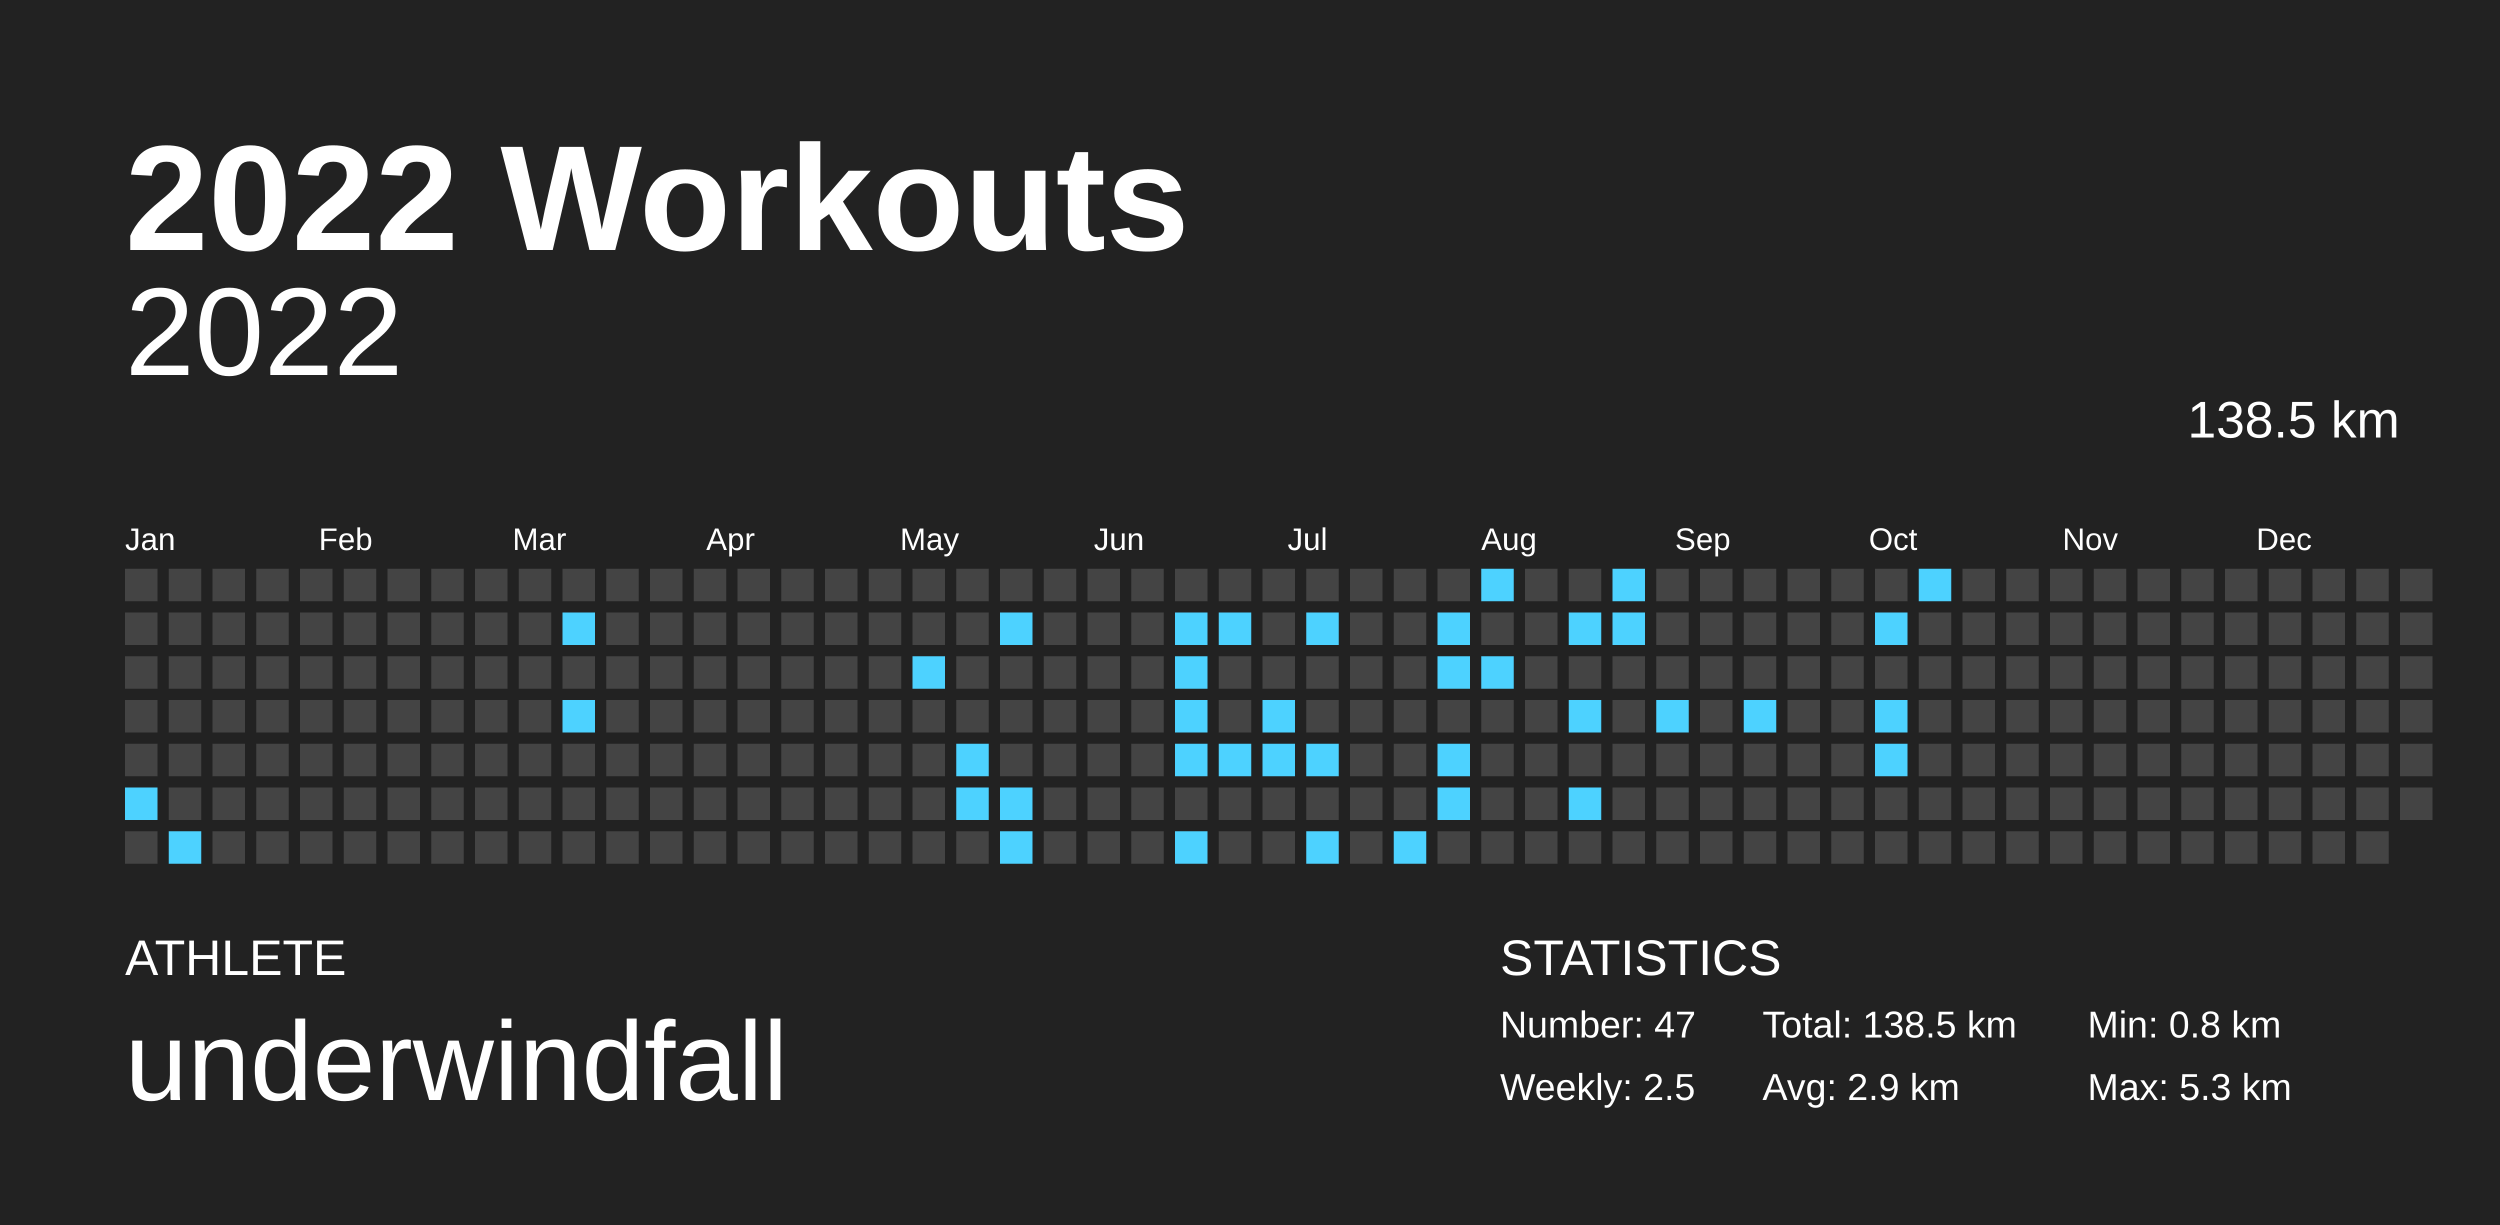
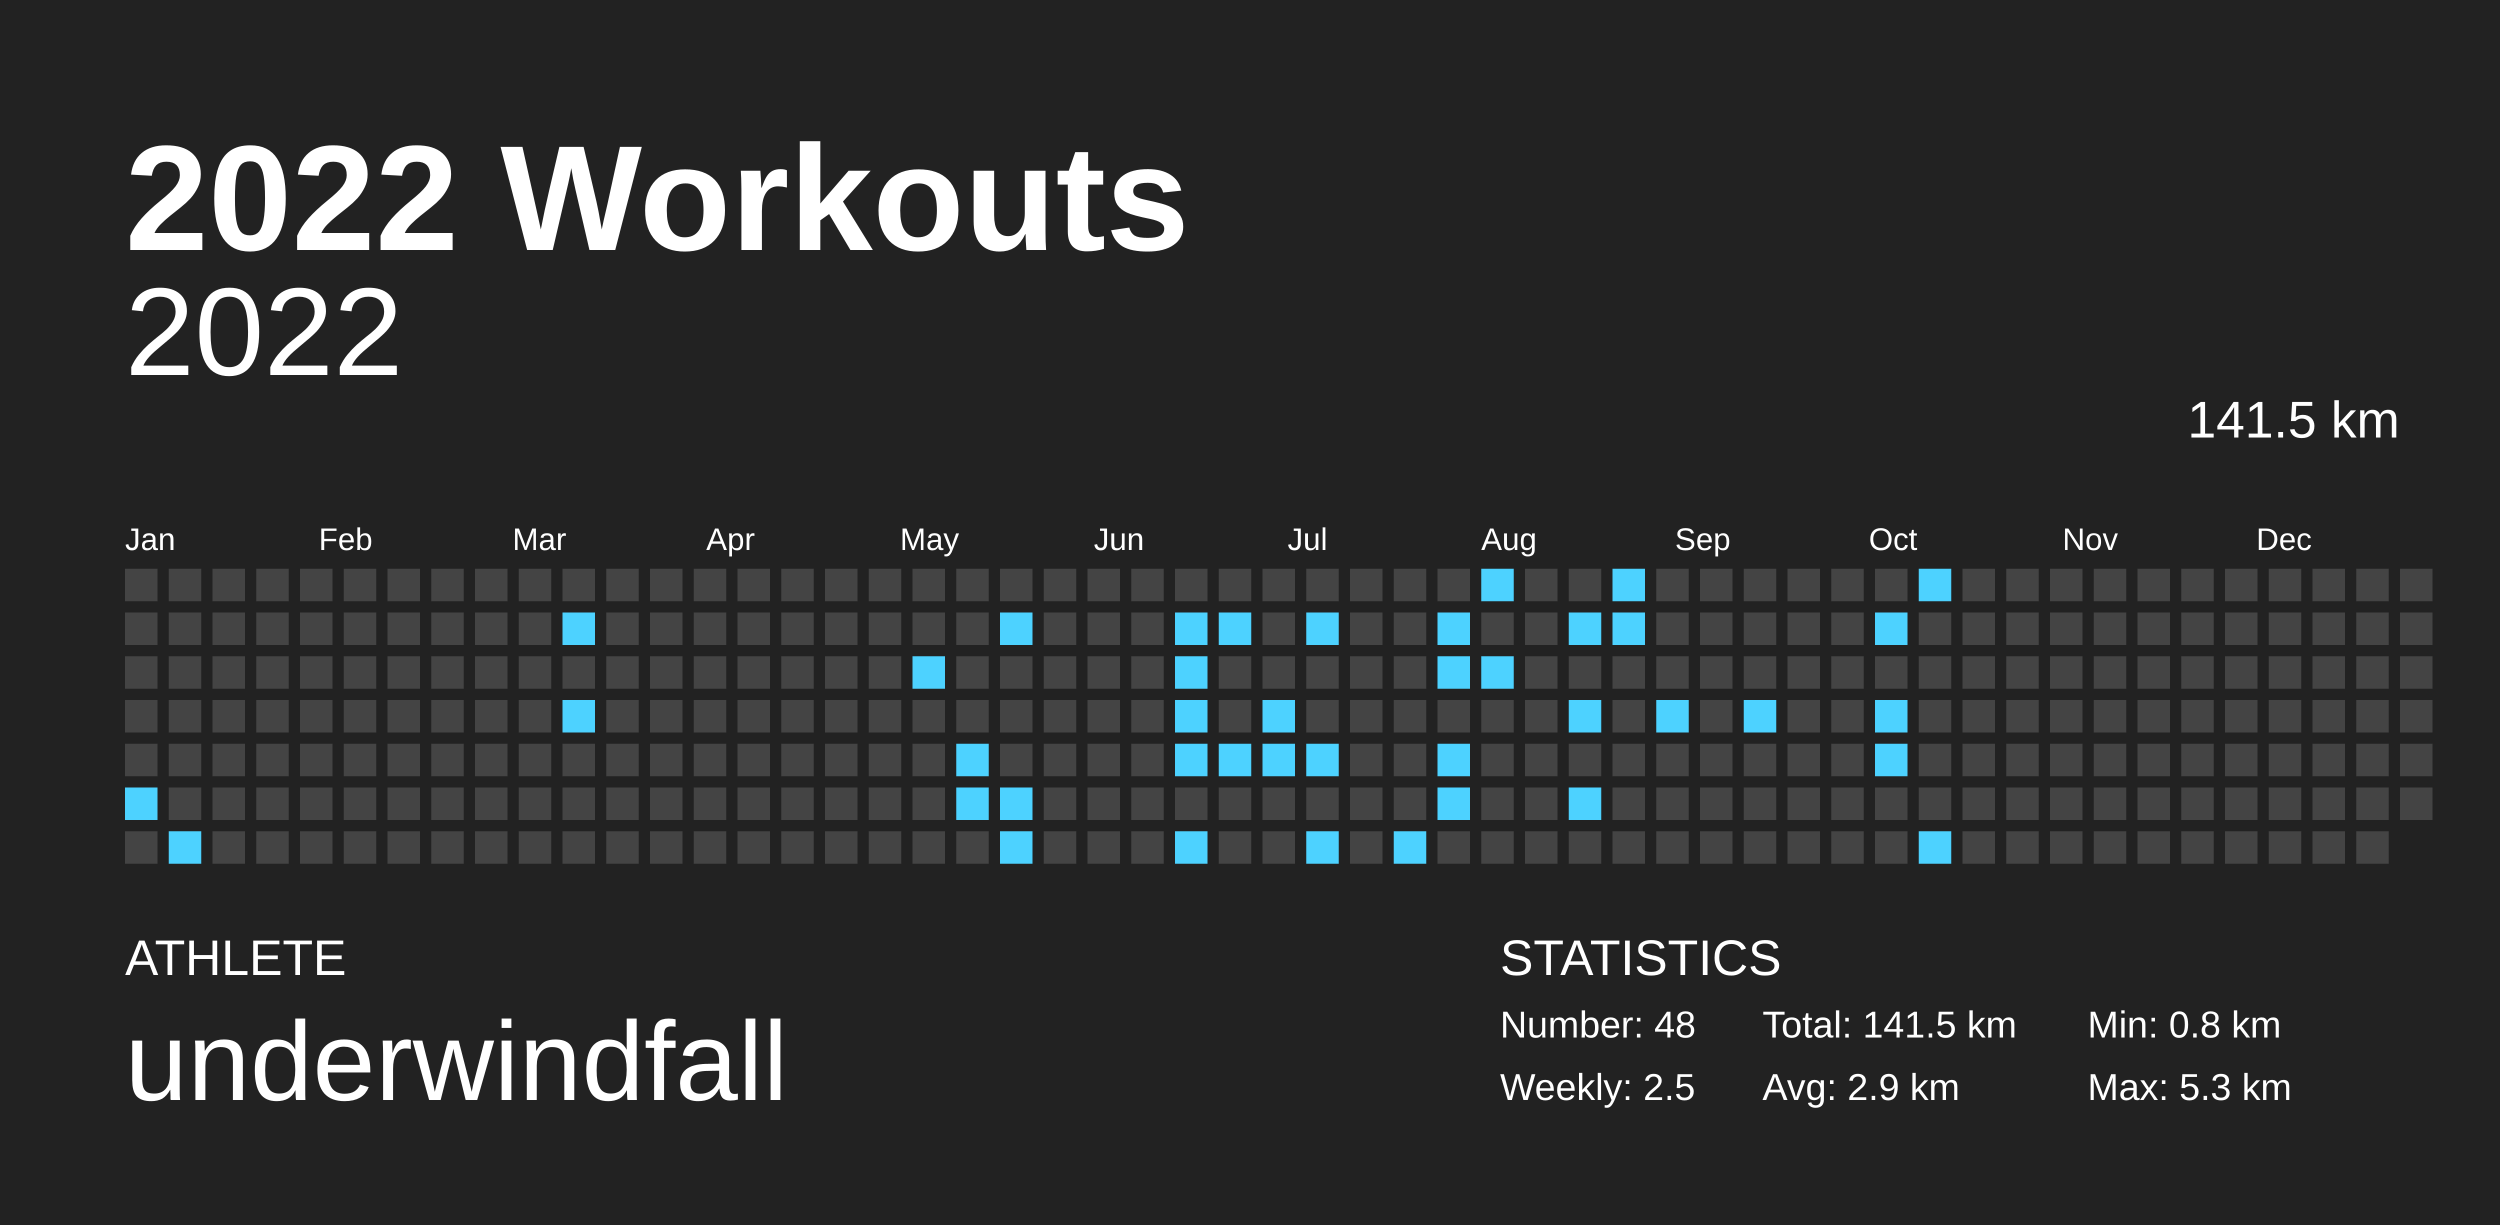
<svg xmlns="http://www.w3.org/2000/svg" baseProfile="full" height="98mm" version="1.1" viewBox="0,0,200,98" width="200mm">
  <defs />
  <rect fill="#222222" height="98" width="200" x="0" y="0" />
  <text fill="#FFFFFF" style="font-size:12px; font-family:Arial; font-weight:bold;" x="10" y="20">2022 Workouts</text>
  <text fill="#FFFFFF" style="font-size:4px; font-family:Arial" x="10" y="78">ATHLETE</text>
  <text fill="#FFFFFF" style="font-size:9px; font-family:Arial" x="10" y="88">underwindfall</text>
  <text fill="#FFFFFF" style="font-size:4px; font-family:Arial" x="120" y="78">STATISTICS</text>
-   <text fill="#FFFFFF" style="font-size:3px; font-family:Arial" x="120" y="83">Number: 47</text>
+   <text fill="#FFFFFF" style="font-size:3px; font-family:Arial" x="120" y="83">Number: 48</text>
  <text fill="#FFFFFF" style="font-size:3px; font-family:Arial" x="120" y="88">Weekly: 2.5</text>
-   <text fill="#FFFFFF" style="font-size:3px; font-family:Arial" x="141" y="83">Total: 138.5 km</text>
+   <text fill="#FFFFFF" style="font-size:3px; font-family:Arial" x="141" y="83">Total: 141.5 km</text>
  <text fill="#FFFFFF" style="font-size:3px; font-family:Arial" x="141" y="88">Avg: 2.9 km</text>
  <text fill="#FFFFFF" style="font-size:3px; font-family:Arial" x="167" y="83">Min: 0.8 km</text>
  <text fill="#FFFFFF" style="font-size:3px; font-family:Arial" x="167" y="88">Max: 5.3 km</text>
  <text alignment-baseline="hanging" fill="#FFFFFF" style="font-size:10.0px; font-family:Arial;" x="10" y="30">2022</text>
-   <text alignment-baseline="hanging" fill="#FFFFFF" style="font-size:4.125px; font-family:Arial;" x="175" y="35">138.5 km</text>
+   <text alignment-baseline="hanging" fill="#FFFFFF" style="font-size:4.125px; font-family:Arial;" x="175" y="35">141.5 km</text>
  <text fill="#FFFFFF" style="font-size:2.5px; font-family:Arial" x="10.0" y="44">Jan</text>
  <text fill="#FFFFFF" style="font-size:2.5px; font-family:Arial" x="25.5" y="44">Feb</text>
  <text fill="#FFFFFF" style="font-size:2.5px; font-family:Arial" x="41.0" y="44">Mar</text>
  <text fill="#FFFFFF" style="font-size:2.5px; font-family:Arial" x="56.5" y="44">Apr</text>
  <text fill="#FFFFFF" style="font-size:2.5px; font-family:Arial" x="72.0" y="44">May</text>
  <text fill="#FFFFFF" style="font-size:2.5px; font-family:Arial" x="87.5" y="44">Jun</text>
  <text fill="#FFFFFF" style="font-size:2.5px; font-family:Arial" x="103.0" y="44">Jul</text>
  <text fill="#FFFFFF" style="font-size:2.5px; font-family:Arial" x="118.5" y="44">Aug</text>
  <text fill="#FFFFFF" style="font-size:2.5px; font-family:Arial" x="134.0" y="44">Sep</text>
  <text fill="#FFFFFF" style="font-size:2.5px; font-family:Arial" x="149.5" y="44">Oct</text>
  <text fill="#FFFFFF" style="font-size:2.5px; font-family:Arial" x="165.0" y="44">Nov</text>
  <text fill="#FFFFFF" style="font-size:2.5px; font-family:Arial" x="180.5" y="44">Dec</text>
  <rect fill="#444444" height="2.6" width="2.6" x="10.0" y="45.5" />
  <rect fill="#444444" height="2.6" width="2.6" x="10.0" y="49.0" />
  <rect fill="#444444" height="2.6" width="2.6" x="10.0" y="52.5" />
  <rect fill="#444444" height="2.6" width="2.6" x="10.0" y="56.0" />
  <rect fill="#444444" height="2.6" width="2.6" x="10.0" y="59.5" />
  <rect fill="#4dd2ff" height="2.6" width="2.6" x="10.0" y="63.0" />
  <rect fill="#444444" height="2.6" width="2.6" x="10.0" y="66.5" />
  <rect fill="#444444" height="2.6" width="2.6" x="13.5" y="45.5" />
  <rect fill="#444444" height="2.6" width="2.6" x="13.5" y="49.0" />
  <rect fill="#444444" height="2.6" width="2.6" x="13.5" y="52.5" />
  <rect fill="#444444" height="2.6" width="2.6" x="13.5" y="56.0" />
  <rect fill="#444444" height="2.6" width="2.6" x="13.5" y="59.5" />
  <rect fill="#444444" height="2.6" width="2.6" x="13.5" y="63.0" />
  <rect fill="#4dd2ff" height="2.6" width="2.6" x="13.5" y="66.5" />
  <rect fill="#444444" height="2.6" width="2.6" x="17.0" y="45.5" />
  <rect fill="#444444" height="2.6" width="2.6" x="17.0" y="49.0" />
  <rect fill="#444444" height="2.6" width="2.6" x="17.0" y="52.5" />
  <rect fill="#444444" height="2.6" width="2.6" x="17.0" y="56.0" />
  <rect fill="#444444" height="2.6" width="2.6" x="17.0" y="59.5" />
  <rect fill="#444444" height="2.6" width="2.6" x="17.0" y="63.0" />
  <rect fill="#444444" height="2.6" width="2.6" x="17.0" y="66.5" />
  <rect fill="#444444" height="2.6" width="2.6" x="20.5" y="45.5" />
  <rect fill="#444444" height="2.6" width="2.6" x="20.5" y="49.0" />
  <rect fill="#444444" height="2.6" width="2.6" x="20.5" y="52.5" />
  <rect fill="#444444" height="2.6" width="2.6" x="20.5" y="56.0" />
  <rect fill="#444444" height="2.6" width="2.6" x="20.5" y="59.5" />
  <rect fill="#444444" height="2.6" width="2.6" x="20.5" y="63.0" />
  <rect fill="#444444" height="2.6" width="2.6" x="20.5" y="66.5" />
  <rect fill="#444444" height="2.6" width="2.6" x="24.0" y="45.5" />
  <rect fill="#444444" height="2.6" width="2.6" x="24.0" y="49.0" />
  <rect fill="#444444" height="2.6" width="2.6" x="24.0" y="52.5" />
  <rect fill="#444444" height="2.6" width="2.6" x="24.0" y="56.0" />
  <rect fill="#444444" height="2.6" width="2.6" x="24.0" y="59.5" />
  <rect fill="#444444" height="2.6" width="2.6" x="24.0" y="63.0" />
  <rect fill="#444444" height="2.6" width="2.6" x="24.0" y="66.5" />
  <rect fill="#444444" height="2.6" width="2.6" x="27.5" y="45.5" />
  <rect fill="#444444" height="2.6" width="2.6" x="27.5" y="49.0" />
  <rect fill="#444444" height="2.6" width="2.6" x="27.5" y="52.5" />
  <rect fill="#444444" height="2.6" width="2.6" x="27.5" y="56.0" />
  <rect fill="#444444" height="2.6" width="2.6" x="27.5" y="59.5" />
  <rect fill="#444444" height="2.6" width="2.6" x="27.5" y="63.0" />
  <rect fill="#444444" height="2.6" width="2.6" x="27.5" y="66.5" />
  <rect fill="#444444" height="2.6" width="2.6" x="31.0" y="45.5" />
  <rect fill="#444444" height="2.6" width="2.6" x="31.0" y="49.0" />
  <rect fill="#444444" height="2.6" width="2.6" x="31.0" y="52.5" />
  <rect fill="#444444" height="2.6" width="2.6" x="31.0" y="56.0" />
  <rect fill="#444444" height="2.6" width="2.6" x="31.0" y="59.5" />
  <rect fill="#444444" height="2.6" width="2.6" x="31.0" y="63.0" />
  <rect fill="#444444" height="2.6" width="2.6" x="31.0" y="66.5" />
  <rect fill="#444444" height="2.6" width="2.6" x="34.5" y="45.5" />
  <rect fill="#444444" height="2.6" width="2.6" x="34.5" y="49.0" />
  <rect fill="#444444" height="2.6" width="2.6" x="34.5" y="52.5" />
  <rect fill="#444444" height="2.6" width="2.6" x="34.5" y="56.0" />
  <rect fill="#444444" height="2.6" width="2.6" x="34.5" y="59.5" />
  <rect fill="#444444" height="2.6" width="2.6" x="34.5" y="63.0" />
  <rect fill="#444444" height="2.6" width="2.6" x="34.5" y="66.5" />
  <rect fill="#444444" height="2.6" width="2.6" x="38.0" y="45.5" />
  <rect fill="#444444" height="2.6" width="2.6" x="38.0" y="49.0" />
  <rect fill="#444444" height="2.6" width="2.6" x="38.0" y="52.5" />
  <rect fill="#444444" height="2.6" width="2.6" x="38.0" y="56.0" />
  <rect fill="#444444" height="2.6" width="2.6" x="38.0" y="59.5" />
  <rect fill="#444444" height="2.6" width="2.6" x="38.0" y="63.0" />
  <rect fill="#444444" height="2.6" width="2.6" x="38.0" y="66.5" />
  <rect fill="#444444" height="2.6" width="2.6" x="41.5" y="45.5" />
  <rect fill="#444444" height="2.6" width="2.6" x="41.5" y="49.0" />
  <rect fill="#444444" height="2.6" width="2.6" x="41.5" y="52.5" />
  <rect fill="#444444" height="2.6" width="2.6" x="41.5" y="56.0" />
  <rect fill="#444444" height="2.6" width="2.6" x="41.5" y="59.5" />
  <rect fill="#444444" height="2.6" width="2.6" x="41.5" y="63.0" />
  <rect fill="#444444" height="2.6" width="2.6" x="41.5" y="66.5" />
  <rect fill="#444444" height="2.6" width="2.6" x="45.0" y="45.5" />
  <rect fill="#4dd2ff" height="2.6" width="2.6" x="45.0" y="49.0" />
  <rect fill="#444444" height="2.6" width="2.6" x="45.0" y="52.5" />
  <rect fill="#4dd2ff" height="2.6" width="2.6" x="45.0" y="56.0" />
  <rect fill="#444444" height="2.6" width="2.6" x="45.0" y="59.5" />
  <rect fill="#444444" height="2.6" width="2.6" x="45.0" y="63.0" />
  <rect fill="#444444" height="2.6" width="2.6" x="45.0" y="66.5" />
  <rect fill="#444444" height="2.6" width="2.6" x="48.5" y="45.5" />
  <rect fill="#444444" height="2.6" width="2.6" x="48.5" y="49.0" />
  <rect fill="#444444" height="2.6" width="2.6" x="48.5" y="52.5" />
  <rect fill="#444444" height="2.6" width="2.6" x="48.5" y="56.0" />
  <rect fill="#444444" height="2.6" width="2.6" x="48.5" y="59.5" />
  <rect fill="#444444" height="2.6" width="2.6" x="48.5" y="63.0" />
  <rect fill="#444444" height="2.6" width="2.6" x="48.5" y="66.5" />
  <rect fill="#444444" height="2.6" width="2.6" x="52.0" y="45.5" />
  <rect fill="#444444" height="2.6" width="2.6" x="52.0" y="49.0" />
  <rect fill="#444444" height="2.6" width="2.6" x="52.0" y="52.5" />
  <rect fill="#444444" height="2.6" width="2.6" x="52.0" y="56.0" />
  <rect fill="#444444" height="2.6" width="2.6" x="52.0" y="59.5" />
  <rect fill="#444444" height="2.6" width="2.6" x="52.0" y="63.0" />
  <rect fill="#444444" height="2.6" width="2.6" x="52.0" y="66.5" />
  <rect fill="#444444" height="2.6" width="2.6" x="55.5" y="45.5" />
  <rect fill="#444444" height="2.6" width="2.6" x="55.5" y="49.0" />
  <rect fill="#444444" height="2.6" width="2.6" x="55.5" y="52.5" />
  <rect fill="#444444" height="2.6" width="2.6" x="55.5" y="56.0" />
  <rect fill="#444444" height="2.6" width="2.6" x="55.5" y="59.5" />
  <rect fill="#444444" height="2.6" width="2.6" x="55.5" y="63.0" />
  <rect fill="#444444" height="2.6" width="2.6" x="55.5" y="66.5" />
  <rect fill="#444444" height="2.6" width="2.6" x="59.0" y="45.5" />
  <rect fill="#444444" height="2.6" width="2.6" x="59.0" y="49.0" />
  <rect fill="#444444" height="2.6" width="2.6" x="59.0" y="52.5" />
  <rect fill="#444444" height="2.6" width="2.6" x="59.0" y="56.0" />
  <rect fill="#444444" height="2.6" width="2.6" x="59.0" y="59.5" />
  <rect fill="#444444" height="2.6" width="2.6" x="59.0" y="63.0" />
  <rect fill="#444444" height="2.6" width="2.6" x="59.0" y="66.5" />
  <rect fill="#444444" height="2.6" width="2.6" x="62.5" y="45.5" />
  <rect fill="#444444" height="2.6" width="2.6" x="62.5" y="49.0" />
  <rect fill="#444444" height="2.6" width="2.6" x="62.5" y="52.5" />
  <rect fill="#444444" height="2.6" width="2.6" x="62.5" y="56.0" />
  <rect fill="#444444" height="2.6" width="2.6" x="62.5" y="59.5" />
  <rect fill="#444444" height="2.6" width="2.6" x="62.5" y="63.0" />
  <rect fill="#444444" height="2.6" width="2.6" x="62.5" y="66.5" />
  <rect fill="#444444" height="2.6" width="2.6" x="66.0" y="45.5" />
  <rect fill="#444444" height="2.6" width="2.6" x="66.0" y="49.0" />
  <rect fill="#444444" height="2.6" width="2.6" x="66.0" y="52.5" />
  <rect fill="#444444" height="2.6" width="2.6" x="66.0" y="56.0" />
  <rect fill="#444444" height="2.6" width="2.6" x="66.0" y="59.5" />
  <rect fill="#444444" height="2.6" width="2.6" x="66.0" y="63.0" />
  <rect fill="#444444" height="2.6" width="2.6" x="66.0" y="66.5" />
  <rect fill="#444444" height="2.6" width="2.6" x="69.5" y="45.5" />
  <rect fill="#444444" height="2.6" width="2.6" x="69.5" y="49.0" />
  <rect fill="#444444" height="2.6" width="2.6" x="69.5" y="52.5" />
  <rect fill="#444444" height="2.6" width="2.6" x="69.5" y="56.0" />
  <rect fill="#444444" height="2.6" width="2.6" x="69.5" y="59.5" />
  <rect fill="#444444" height="2.6" width="2.6" x="69.5" y="63.0" />
  <rect fill="#444444" height="2.6" width="2.6" x="69.5" y="66.5" />
  <rect fill="#444444" height="2.6" width="2.6" x="73.0" y="45.5" />
  <rect fill="#444444" height="2.6" width="2.6" x="73.0" y="49.0" />
  <rect fill="#4dd2ff" height="2.6" width="2.6" x="73.0" y="52.5" />
  <rect fill="#444444" height="2.6" width="2.6" x="73.0" y="56.0" />
  <rect fill="#444444" height="2.6" width="2.6" x="73.0" y="59.5" />
  <rect fill="#444444" height="2.6" width="2.6" x="73.0" y="63.0" />
  <rect fill="#444444" height="2.6" width="2.6" x="73.0" y="66.5" />
  <rect fill="#444444" height="2.6" width="2.6" x="76.5" y="45.5" />
  <rect fill="#444444" height="2.6" width="2.6" x="76.5" y="49.0" />
  <rect fill="#444444" height="2.6" width="2.6" x="76.5" y="52.5" />
  <rect fill="#444444" height="2.6" width="2.6" x="76.5" y="56.0" />
  <rect fill="#4dd2ff" height="2.6" width="2.6" x="76.5" y="59.5" />
  <rect fill="#4dd2ff" height="2.6" width="2.6" x="76.5" y="63.0" />
  <rect fill="#444444" height="2.6" width="2.6" x="76.5" y="66.5" />
  <rect fill="#444444" height="2.6" width="2.6" x="80.0" y="45.5" />
  <rect fill="#4dd2ff" height="2.6" width="2.6" x="80.0" y="49.0" />
  <rect fill="#444444" height="2.6" width="2.6" x="80.0" y="52.5" />
  <rect fill="#444444" height="2.6" width="2.6" x="80.0" y="56.0" />
  <rect fill="#444444" height="2.6" width="2.6" x="80.0" y="59.5" />
  <rect fill="#4dd2ff" height="2.6" width="2.6" x="80.0" y="63.0" />
  <rect fill="#4dd2ff" height="2.6" width="2.6" x="80.0" y="66.5" />
  <rect fill="#444444" height="2.6" width="2.6" x="83.5" y="45.5" />
  <rect fill="#444444" height="2.6" width="2.6" x="83.5" y="49.0" />
  <rect fill="#444444" height="2.6" width="2.6" x="83.5" y="52.5" />
  <rect fill="#444444" height="2.6" width="2.6" x="83.5" y="56.0" />
  <rect fill="#444444" height="2.6" width="2.6" x="83.5" y="59.5" />
  <rect fill="#444444" height="2.6" width="2.6" x="83.5" y="63.0" />
  <rect fill="#444444" height="2.6" width="2.6" x="83.5" y="66.5" />
  <rect fill="#444444" height="2.6" width="2.6" x="87.0" y="45.5" />
  <rect fill="#444444" height="2.6" width="2.6" x="87.0" y="49.0" />
  <rect fill="#444444" height="2.6" width="2.6" x="87.0" y="52.5" />
  <rect fill="#444444" height="2.6" width="2.6" x="87.0" y="56.0" />
  <rect fill="#444444" height="2.6" width="2.6" x="87.0" y="59.5" />
  <rect fill="#444444" height="2.6" width="2.6" x="87.0" y="63.0" />
  <rect fill="#444444" height="2.6" width="2.6" x="87.0" y="66.5" />
  <rect fill="#444444" height="2.6" width="2.6" x="90.5" y="45.5" />
  <rect fill="#444444" height="2.6" width="2.6" x="90.5" y="49.0" />
  <rect fill="#444444" height="2.6" width="2.6" x="90.5" y="52.5" />
  <rect fill="#444444" height="2.6" width="2.6" x="90.5" y="56.0" />
  <rect fill="#444444" height="2.6" width="2.6" x="90.5" y="59.5" />
  <rect fill="#444444" height="2.6" width="2.6" x="90.5" y="63.0" />
  <rect fill="#444444" height="2.6" width="2.6" x="90.5" y="66.5" />
  <rect fill="#444444" height="2.6" width="2.6" x="94.0" y="45.5" />
  <rect fill="#4dd2ff" height="2.6" width="2.6" x="94.0" y="49.0" />
  <rect fill="#4dd2ff" height="2.6" width="2.6" x="94.0" y="52.5" />
  <rect fill="#4dd2ff" height="2.6" width="2.6" x="94.0" y="56.0" />
  <rect fill="#4dd2ff" height="2.6" width="2.6" x="94.0" y="59.5" />
  <rect fill="#444444" height="2.6" width="2.6" x="94.0" y="63.0" />
  <rect fill="#4dd2ff" height="2.6" width="2.6" x="94.0" y="66.5" />
  <rect fill="#444444" height="2.6" width="2.6" x="97.5" y="45.5" />
  <rect fill="#4dd2ff" height="2.6" width="2.6" x="97.5" y="49.0" />
  <rect fill="#444444" height="2.6" width="2.6" x="97.5" y="52.5" />
  <rect fill="#444444" height="2.6" width="2.6" x="97.5" y="56.0" />
  <rect fill="#4dd2ff" height="2.6" width="2.6" x="97.5" y="59.5" />
  <rect fill="#444444" height="2.6" width="2.6" x="97.5" y="63.0" />
  <rect fill="#444444" height="2.6" width="2.6" x="97.5" y="66.5" />
  <rect fill="#444444" height="2.6" width="2.6" x="101.0" y="45.5" />
  <rect fill="#444444" height="2.6" width="2.6" x="101.0" y="49.0" />
  <rect fill="#444444" height="2.6" width="2.6" x="101.0" y="52.5" />
  <rect fill="#4dd2ff" height="2.6" width="2.6" x="101.0" y="56.0" />
  <rect fill="#4dd2ff" height="2.6" width="2.6" x="101.0" y="59.5" />
  <rect fill="#444444" height="2.6" width="2.6" x="101.0" y="63.0" />
  <rect fill="#444444" height="2.6" width="2.6" x="101.0" y="66.5" />
  <rect fill="#444444" height="2.6" width="2.6" x="104.5" y="45.5" />
  <rect fill="#4dd2ff" height="2.6" width="2.6" x="104.5" y="49.0" />
  <rect fill="#444444" height="2.6" width="2.6" x="104.5" y="52.5" />
  <rect fill="#444444" height="2.6" width="2.6" x="104.5" y="56.0" />
  <rect fill="#4dd2ff" height="2.6" width="2.6" x="104.5" y="59.5" />
  <rect fill="#444444" height="2.6" width="2.6" x="104.5" y="63.0" />
  <rect fill="#4dd2ff" height="2.6" width="2.6" x="104.5" y="66.5" />
  <rect fill="#444444" height="2.6" width="2.6" x="108.0" y="45.5" />
  <rect fill="#444444" height="2.6" width="2.6" x="108.0" y="49.0" />
  <rect fill="#444444" height="2.6" width="2.6" x="108.0" y="52.5" />
  <rect fill="#444444" height="2.6" width="2.6" x="108.0" y="56.0" />
  <rect fill="#444444" height="2.6" width="2.6" x="108.0" y="59.5" />
  <rect fill="#444444" height="2.6" width="2.6" x="108.0" y="63.0" />
  <rect fill="#444444" height="2.6" width="2.6" x="108.0" y="66.5" />
  <rect fill="#444444" height="2.6" width="2.6" x="111.5" y="45.5" />
  <rect fill="#444444" height="2.6" width="2.6" x="111.5" y="49.0" />
  <rect fill="#444444" height="2.6" width="2.6" x="111.5" y="52.5" />
  <rect fill="#444444" height="2.6" width="2.6" x="111.5" y="56.0" />
  <rect fill="#444444" height="2.6" width="2.6" x="111.5" y="59.5" />
  <rect fill="#444444" height="2.6" width="2.6" x="111.5" y="63.0" />
  <rect fill="#4dd2ff" height="2.6" width="2.6" x="111.5" y="66.5" />
  <rect fill="#444444" height="2.6" width="2.6" x="115.0" y="45.5" />
  <rect fill="#4dd2ff" height="2.6" width="2.6" x="115.0" y="49.0" />
  <rect fill="#4dd2ff" height="2.6" width="2.6" x="115.0" y="52.5" />
  <rect fill="#444444" height="2.6" width="2.6" x="115.0" y="56.0" />
  <rect fill="#4dd2ff" height="2.6" width="2.6" x="115.0" y="59.5" />
  <rect fill="#4dd2ff" height="2.6" width="2.6" x="115.0" y="63.0" />
  <rect fill="#444444" height="2.6" width="2.6" x="115.0" y="66.5" />
  <rect fill="#4dd2ff" height="2.6" width="2.6" x="118.5" y="45.5" />
  <rect fill="#444444" height="2.6" width="2.6" x="118.5" y="49.0" />
  <rect fill="#4dd2ff" height="2.6" width="2.6" x="118.5" y="52.5" />
  <rect fill="#444444" height="2.6" width="2.6" x="118.5" y="56.0" />
  <rect fill="#444444" height="2.6" width="2.6" x="118.5" y="59.5" />
  <rect fill="#444444" height="2.6" width="2.6" x="118.5" y="63.0" />
  <rect fill="#444444" height="2.6" width="2.6" x="118.5" y="66.5" />
  <rect fill="#444444" height="2.6" width="2.6" x="122.0" y="45.5" />
  <rect fill="#444444" height="2.6" width="2.6" x="122.0" y="49.0" />
  <rect fill="#444444" height="2.6" width="2.6" x="122.0" y="52.5" />
  <rect fill="#444444" height="2.6" width="2.6" x="122.0" y="56.0" />
  <rect fill="#444444" height="2.6" width="2.6" x="122.0" y="59.5" />
  <rect fill="#444444" height="2.6" width="2.6" x="122.0" y="63.0" />
  <rect fill="#444444" height="2.6" width="2.6" x="122.0" y="66.5" />
  <rect fill="#444444" height="2.6" width="2.6" x="125.5" y="45.5" />
  <rect fill="#4dd2ff" height="2.6" width="2.6" x="125.5" y="49.0" />
  <rect fill="#444444" height="2.6" width="2.6" x="125.5" y="52.5" />
  <rect fill="#4dd2ff" height="2.6" width="2.6" x="125.5" y="56.0" />
  <rect fill="#444444" height="2.6" width="2.6" x="125.5" y="59.5" />
  <rect fill="#4dd2ff" height="2.6" width="2.6" x="125.5" y="63.0" />
  <rect fill="#444444" height="2.6" width="2.6" x="125.5" y="66.5" />
  <rect fill="#4dd2ff" height="2.6" width="2.6" x="129.0" y="45.5" />
  <rect fill="#4dd2ff" height="2.6" width="2.6" x="129.0" y="49.0" />
  <rect fill="#444444" height="2.6" width="2.6" x="129.0" y="52.5" />
  <rect fill="#444444" height="2.6" width="2.6" x="129.0" y="56.0" />
  <rect fill="#444444" height="2.6" width="2.6" x="129.0" y="59.5" />
  <rect fill="#444444" height="2.6" width="2.6" x="129.0" y="63.0" />
  <rect fill="#444444" height="2.6" width="2.6" x="129.0" y="66.5" />
  <rect fill="#444444" height="2.6" width="2.6" x="132.5" y="45.5" />
  <rect fill="#444444" height="2.6" width="2.6" x="132.5" y="49.0" />
  <rect fill="#444444" height="2.6" width="2.6" x="132.5" y="52.5" />
  <rect fill="#4dd2ff" height="2.6" width="2.6" x="132.5" y="56.0" />
  <rect fill="#444444" height="2.6" width="2.6" x="132.5" y="59.5" />
  <rect fill="#444444" height="2.6" width="2.6" x="132.5" y="63.0" />
  <rect fill="#444444" height="2.6" width="2.6" x="132.5" y="66.5" />
  <rect fill="#444444" height="2.6" width="2.6" x="136.0" y="45.5" />
  <rect fill="#444444" height="2.6" width="2.6" x="136.0" y="49.0" />
  <rect fill="#444444" height="2.6" width="2.6" x="136.0" y="52.5" />
  <rect fill="#444444" height="2.6" width="2.6" x="136.0" y="56.0" />
  <rect fill="#444444" height="2.6" width="2.6" x="136.0" y="59.5" />
  <rect fill="#444444" height="2.6" width="2.6" x="136.0" y="63.0" />
  <rect fill="#444444" height="2.6" width="2.6" x="136.0" y="66.5" />
  <rect fill="#444444" height="2.6" width="2.6" x="139.5" y="45.5" />
  <rect fill="#444444" height="2.6" width="2.6" x="139.5" y="49.0" />
  <rect fill="#444444" height="2.6" width="2.6" x="139.5" y="52.5" />
  <rect fill="#4dd2ff" height="2.6" width="2.6" x="139.5" y="56.0" />
  <rect fill="#444444" height="2.6" width="2.6" x="139.5" y="59.5" />
  <rect fill="#444444" height="2.6" width="2.6" x="139.5" y="63.0" />
  <rect fill="#444444" height="2.6" width="2.6" x="139.5" y="66.5" />
  <rect fill="#444444" height="2.6" width="2.6" x="143.0" y="45.5" />
  <rect fill="#444444" height="2.6" width="2.6" x="143.0" y="49.0" />
  <rect fill="#444444" height="2.6" width="2.6" x="143.0" y="52.5" />
  <rect fill="#444444" height="2.6" width="2.6" x="143.0" y="56.0" />
  <rect fill="#444444" height="2.6" width="2.6" x="143.0" y="59.5" />
  <rect fill="#444444" height="2.6" width="2.6" x="143.0" y="63.0" />
  <rect fill="#444444" height="2.6" width="2.6" x="143.0" y="66.5" />
  <rect fill="#444444" height="2.6" width="2.6" x="146.5" y="45.5" />
  <rect fill="#444444" height="2.6" width="2.6" x="146.5" y="49.0" />
  <rect fill="#444444" height="2.6" width="2.6" x="146.5" y="52.5" />
  <rect fill="#444444" height="2.6" width="2.6" x="146.5" y="56.0" />
  <rect fill="#444444" height="2.6" width="2.6" x="146.5" y="59.5" />
  <rect fill="#444444" height="2.6" width="2.6" x="146.5" y="63.0" />
  <rect fill="#444444" height="2.6" width="2.6" x="146.5" y="66.5" />
  <rect fill="#444444" height="2.6" width="2.6" x="150.0" y="45.5" />
  <rect fill="#4dd2ff" height="2.6" width="2.6" x="150.0" y="49.0" />
  <rect fill="#444444" height="2.6" width="2.6" x="150.0" y="52.5" />
  <rect fill="#4dd2ff" height="2.6" width="2.6" x="150.0" y="56.0" />
  <rect fill="#4dd2ff" height="2.6" width="2.6" x="150.0" y="59.5" />
  <rect fill="#444444" height="2.6" width="2.6" x="150.0" y="63.0" />
  <rect fill="#444444" height="2.6" width="2.6" x="150.0" y="66.5" />
  <rect fill="#4dd2ff" height="2.6" width="2.6" x="153.5" y="45.5" />
  <rect fill="#444444" height="2.6" width="2.6" x="153.5" y="49.0" />
  <rect fill="#444444" height="2.6" width="2.6" x="153.5" y="52.5" />
  <rect fill="#444444" height="2.6" width="2.6" x="153.5" y="56.0" />
  <rect fill="#444444" height="2.6" width="2.6" x="153.5" y="59.5" />
  <rect fill="#444444" height="2.6" width="2.6" x="153.5" y="63.0" />
-   <rect fill="#444444" height="2.6" width="2.6" x="153.5" y="66.5" />
+   <rect fill="#4dd2ff" height="2.6" width="2.6" x="153.5" y="66.5" />
  <rect fill="#444444" height="2.6" width="2.6" x="157.0" y="45.5" />
  <rect fill="#444444" height="2.6" width="2.6" x="157.0" y="49.0" />
  <rect fill="#444444" height="2.6" width="2.6" x="157.0" y="52.5" />
  <rect fill="#444444" height="2.6" width="2.6" x="157.0" y="56.0" />
  <rect fill="#444444" height="2.6" width="2.6" x="157.0" y="59.5" />
  <rect fill="#444444" height="2.6" width="2.6" x="157.0" y="63.0" />
  <rect fill="#444444" height="2.6" width="2.6" x="157.0" y="66.5" />
  <rect fill="#444444" height="2.6" width="2.6" x="160.5" y="45.5" />
  <rect fill="#444444" height="2.6" width="2.6" x="160.5" y="49.0" />
  <rect fill="#444444" height="2.6" width="2.6" x="160.5" y="52.5" />
  <rect fill="#444444" height="2.6" width="2.6" x="160.5" y="56.0" />
  <rect fill="#444444" height="2.6" width="2.6" x="160.5" y="59.5" />
  <rect fill="#444444" height="2.6" width="2.6" x="160.5" y="63.0" />
  <rect fill="#444444" height="2.6" width="2.6" x="160.5" y="66.5" />
  <rect fill="#444444" height="2.6" width="2.6" x="164.0" y="45.5" />
  <rect fill="#444444" height="2.6" width="2.6" x="164.0" y="49.0" />
  <rect fill="#444444" height="2.6" width="2.6" x="164.0" y="52.5" />
  <rect fill="#444444" height="2.6" width="2.6" x="164.0" y="56.0" />
  <rect fill="#444444" height="2.6" width="2.6" x="164.0" y="59.5" />
  <rect fill="#444444" height="2.6" width="2.6" x="164.0" y="63.0" />
  <rect fill="#444444" height="2.6" width="2.6" x="164.0" y="66.5" />
  <rect fill="#444444" height="2.6" width="2.6" x="167.5" y="45.5" />
  <rect fill="#444444" height="2.6" width="2.6" x="167.5" y="49.0" />
  <rect fill="#444444" height="2.6" width="2.6" x="167.5" y="52.5" />
  <rect fill="#444444" height="2.6" width="2.6" x="167.5" y="56.0" />
  <rect fill="#444444" height="2.6" width="2.6" x="167.5" y="59.5" />
  <rect fill="#444444" height="2.6" width="2.6" x="167.5" y="63.0" />
  <rect fill="#444444" height="2.6" width="2.6" x="167.5" y="66.5" />
  <rect fill="#444444" height="2.6" width="2.6" x="171.0" y="45.5" />
  <rect fill="#444444" height="2.6" width="2.6" x="171.0" y="49.0" />
  <rect fill="#444444" height="2.6" width="2.6" x="171.0" y="52.5" />
  <rect fill="#444444" height="2.6" width="2.6" x="171.0" y="56.0" />
  <rect fill="#444444" height="2.6" width="2.6" x="171.0" y="59.5" />
  <rect fill="#444444" height="2.6" width="2.6" x="171.0" y="63.0" />
  <rect fill="#444444" height="2.6" width="2.6" x="171.0" y="66.5" />
  <rect fill="#444444" height="2.6" width="2.6" x="174.5" y="45.5" />
  <rect fill="#444444" height="2.6" width="2.6" x="174.5" y="49.0" />
  <rect fill="#444444" height="2.6" width="2.6" x="174.5" y="52.5" />
  <rect fill="#444444" height="2.6" width="2.6" x="174.5" y="56.0" />
  <rect fill="#444444" height="2.6" width="2.6" x="174.5" y="59.5" />
  <rect fill="#444444" height="2.6" width="2.6" x="174.5" y="63.0" />
  <rect fill="#444444" height="2.6" width="2.6" x="174.5" y="66.5" />
  <rect fill="#444444" height="2.6" width="2.6" x="178.0" y="45.5" />
  <rect fill="#444444" height="2.6" width="2.6" x="178.0" y="49.0" />
  <rect fill="#444444" height="2.6" width="2.6" x="178.0" y="52.5" />
  <rect fill="#444444" height="2.6" width="2.6" x="178.0" y="56.0" />
  <rect fill="#444444" height="2.6" width="2.6" x="178.0" y="59.5" />
  <rect fill="#444444" height="2.6" width="2.6" x="178.0" y="63.0" />
  <rect fill="#444444" height="2.6" width="2.6" x="178.0" y="66.5" />
  <rect fill="#444444" height="2.6" width="2.6" x="181.5" y="45.5" />
  <rect fill="#444444" height="2.6" width="2.6" x="181.5" y="49.0" />
  <rect fill="#444444" height="2.6" width="2.6" x="181.5" y="52.5" />
  <rect fill="#444444" height="2.6" width="2.6" x="181.5" y="56.0" />
  <rect fill="#444444" height="2.6" width="2.6" x="181.5" y="59.5" />
  <rect fill="#444444" height="2.6" width="2.6" x="181.5" y="63.0" />
  <rect fill="#444444" height="2.6" width="2.6" x="181.5" y="66.5" />
  <rect fill="#444444" height="2.6" width="2.6" x="185.0" y="45.5" />
  <rect fill="#444444" height="2.6" width="2.6" x="185.0" y="49.0" />
  <rect fill="#444444" height="2.6" width="2.6" x="185.0" y="52.5" />
  <rect fill="#444444" height="2.6" width="2.6" x="185.0" y="56.0" />
  <rect fill="#444444" height="2.6" width="2.6" x="185.0" y="59.5" />
  <rect fill="#444444" height="2.6" width="2.6" x="185.0" y="63.0" />
  <rect fill="#444444" height="2.6" width="2.6" x="185.0" y="66.5" />
  <rect fill="#444444" height="2.6" width="2.6" x="188.5" y="45.5" />
  <rect fill="#444444" height="2.6" width="2.6" x="188.5" y="49.0" />
  <rect fill="#444444" height="2.6" width="2.6" x="188.5" y="52.5" />
  <rect fill="#444444" height="2.6" width="2.6" x="188.5" y="56.0" />
  <rect fill="#444444" height="2.6" width="2.6" x="188.5" y="59.5" />
  <rect fill="#444444" height="2.6" width="2.6" x="188.5" y="63.0" />
  <rect fill="#444444" height="2.6" width="2.6" x="188.5" y="66.5" />
  <rect fill="#444444" height="2.6" width="2.6" x="192.0" y="45.5" />
  <rect fill="#444444" height="2.6" width="2.6" x="192.0" y="49.0" />
  <rect fill="#444444" height="2.6" width="2.6" x="192.0" y="52.5" />
  <rect fill="#444444" height="2.6" width="2.6" x="192.0" y="56.0" />
  <rect fill="#444444" height="2.6" width="2.6" x="192.0" y="59.5" />
  <rect fill="#444444" height="2.6" width="2.6" x="192.0" y="63.0" />
</svg>
